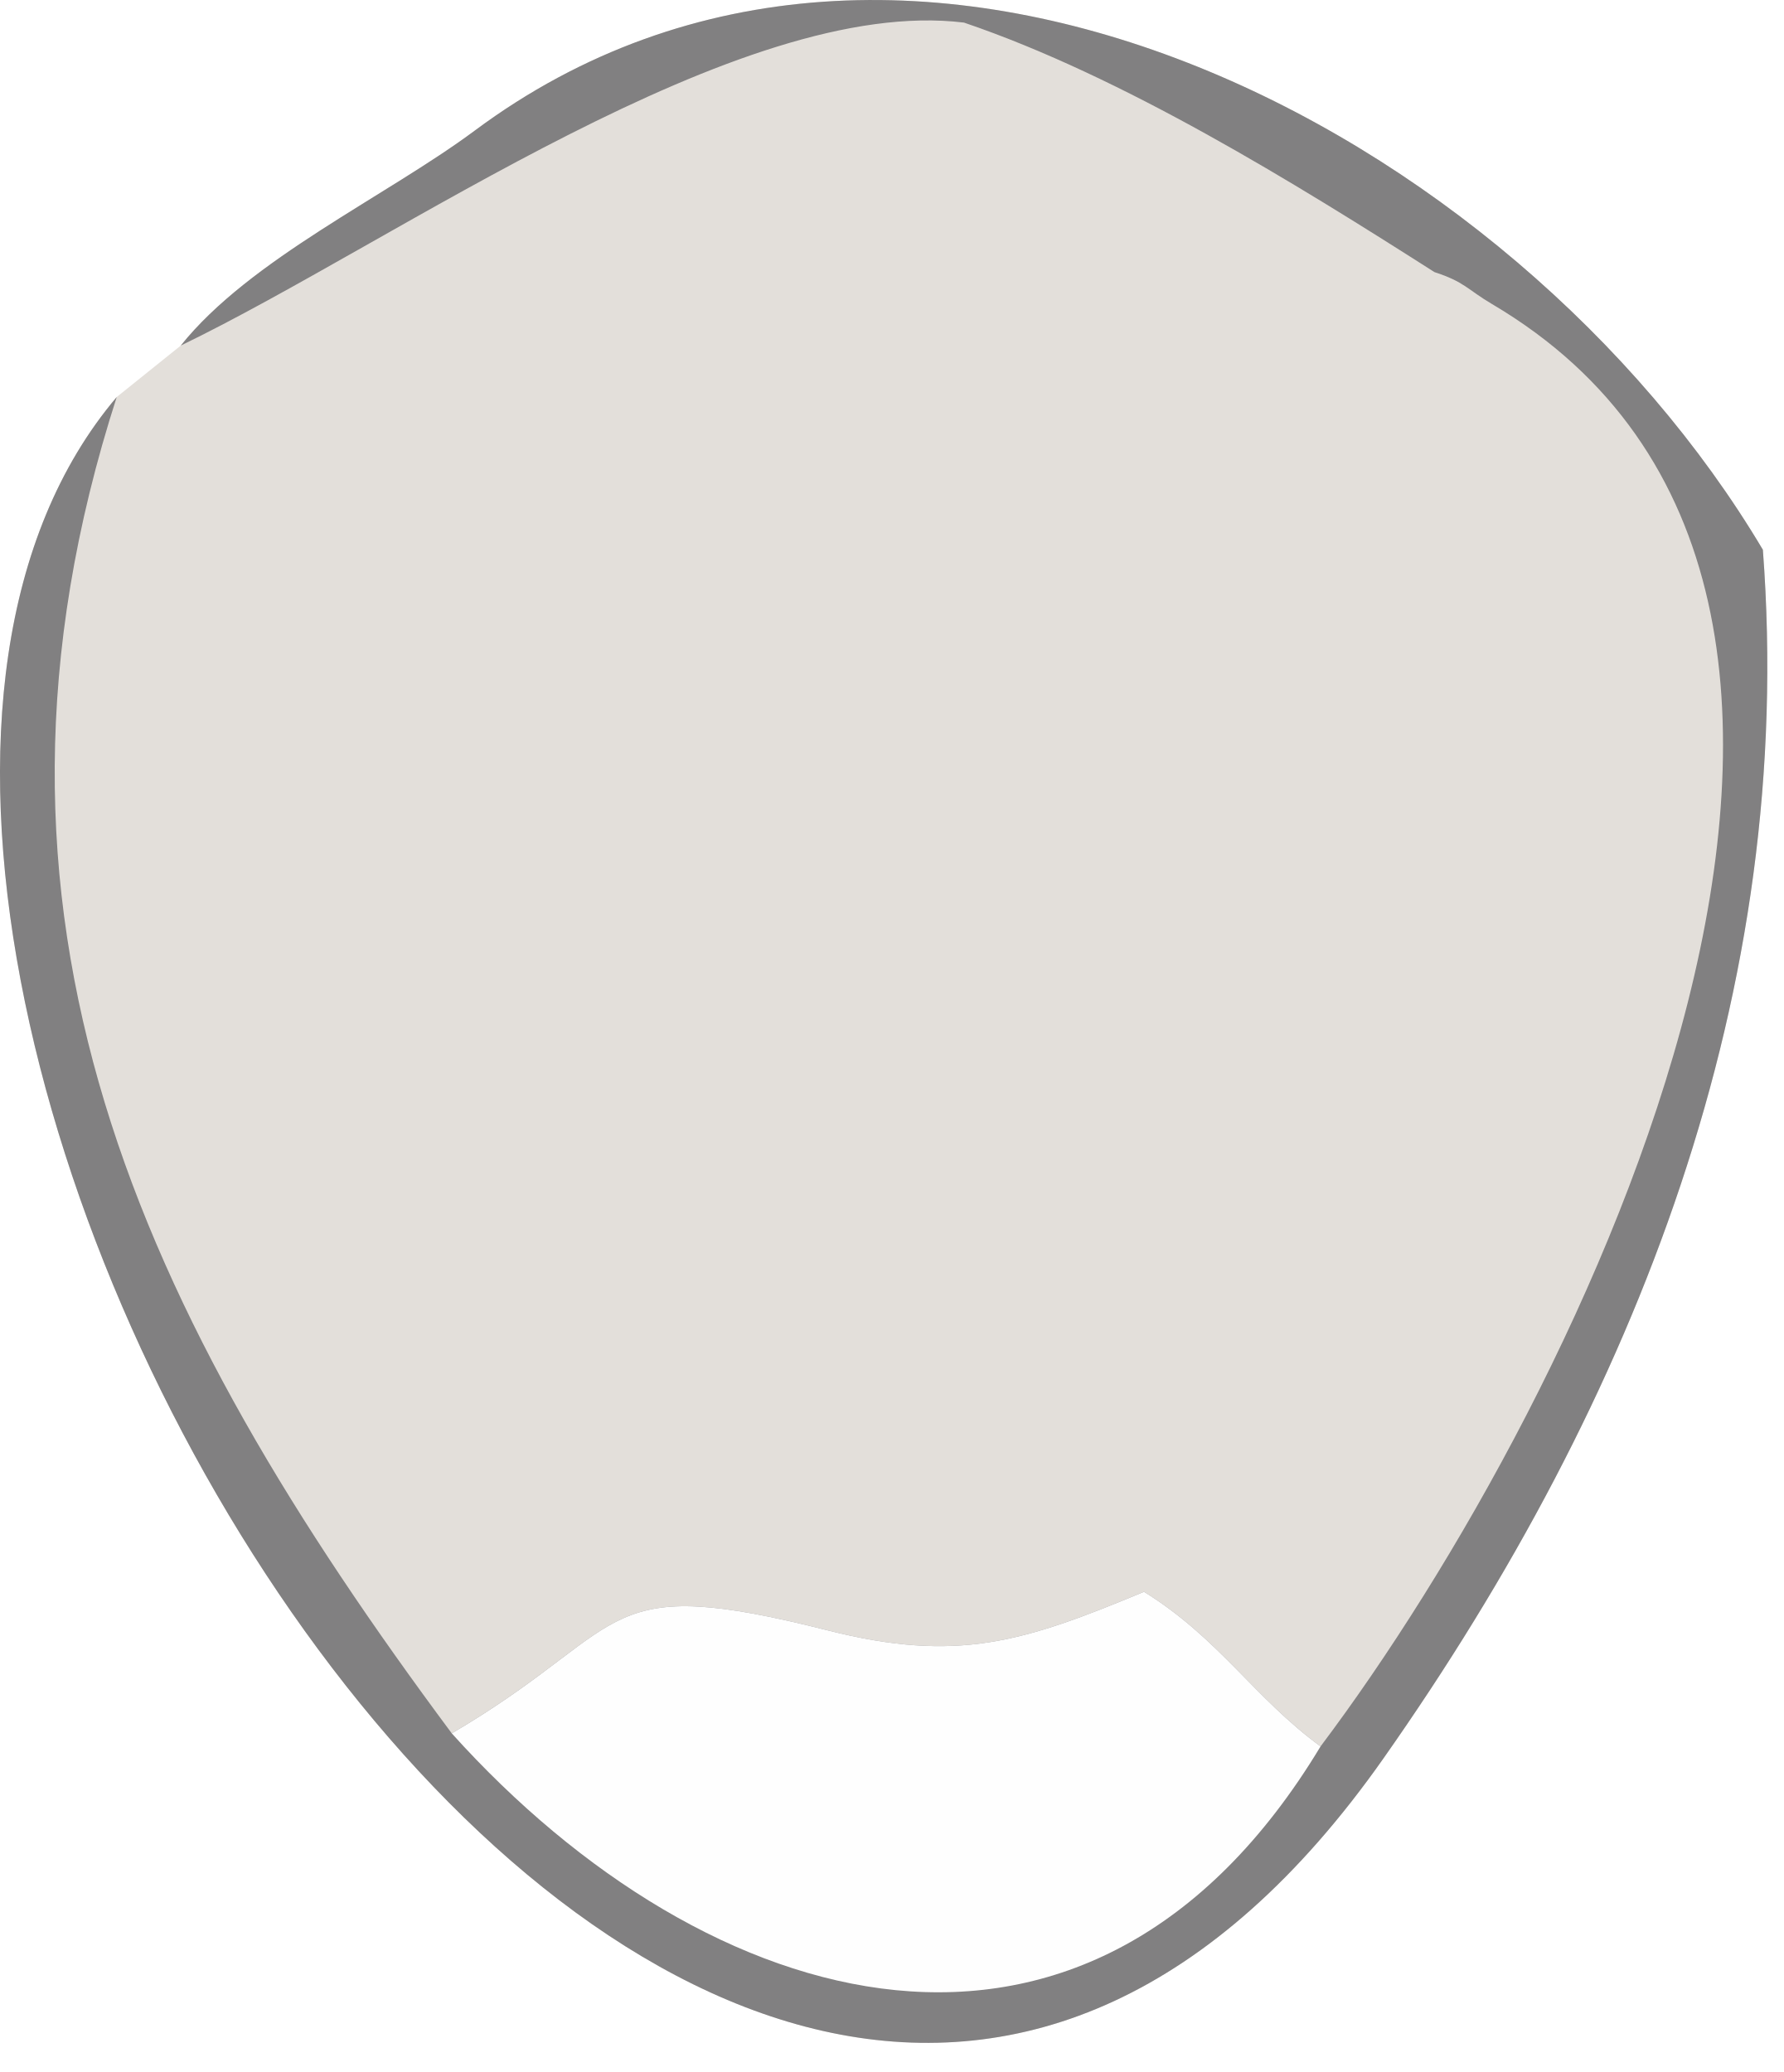
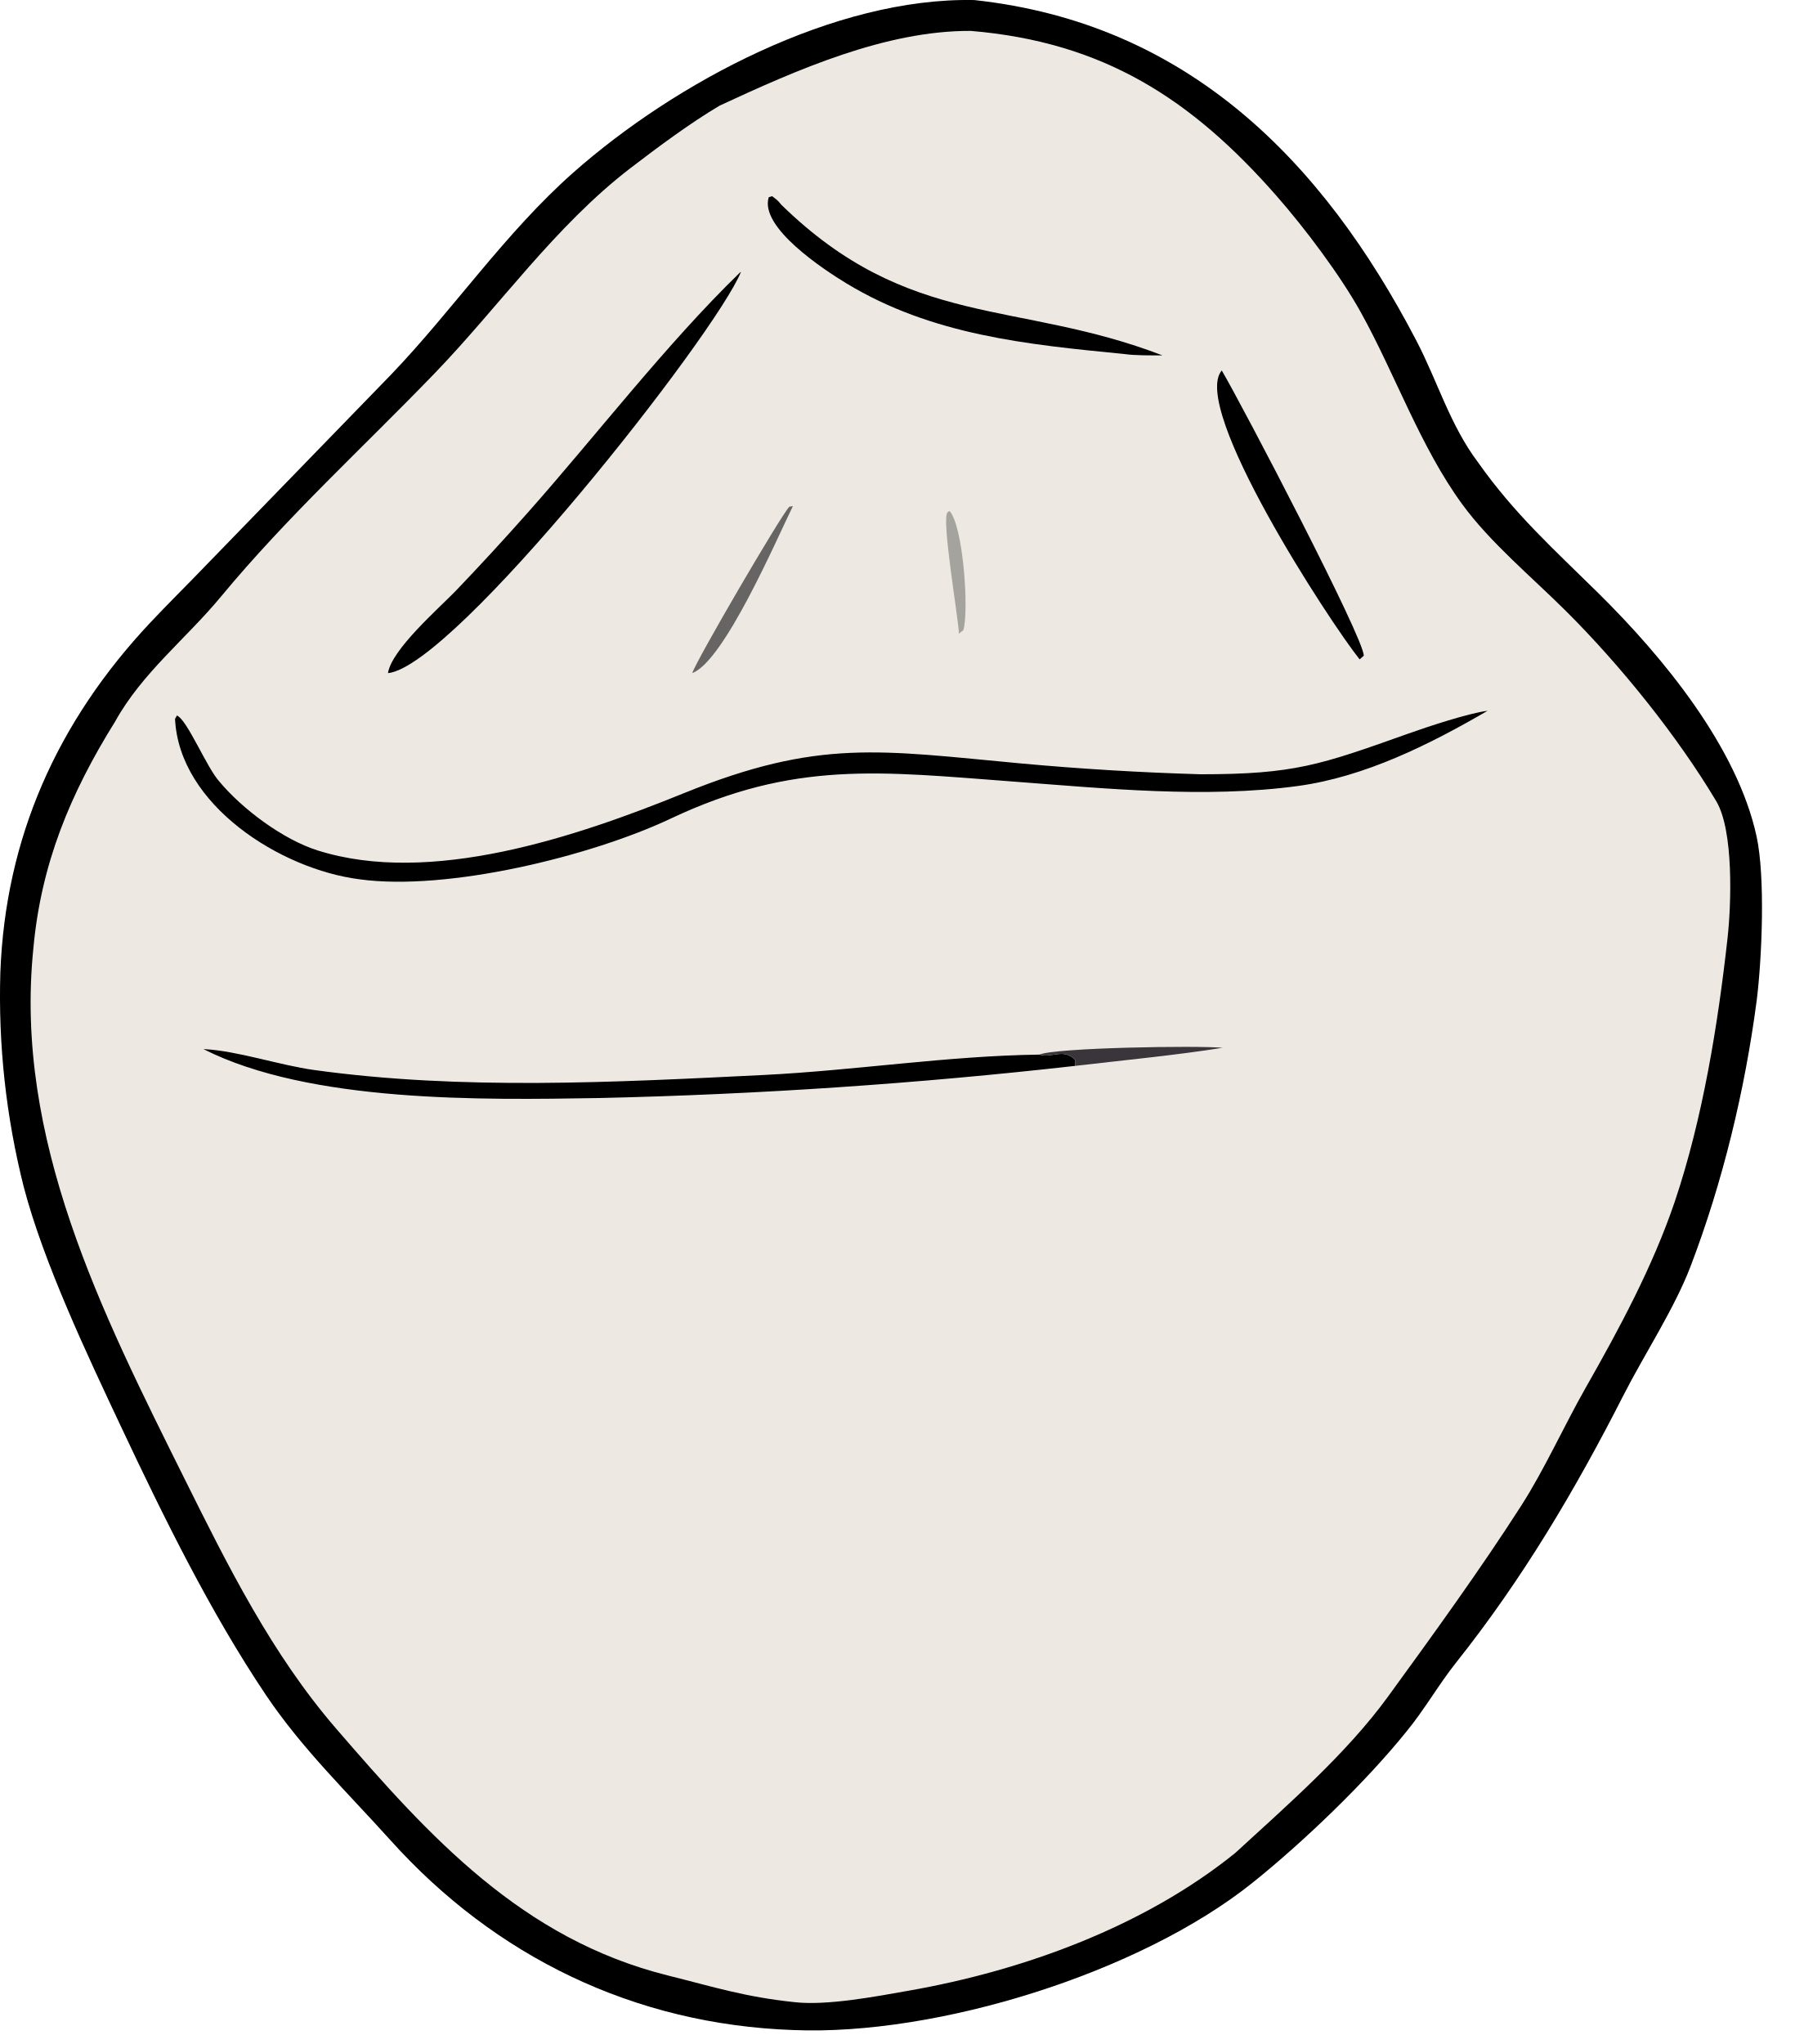
- <svg xmlns="http://www.w3.org/2000/svg" width="37" height="43" viewBox="0 0 37 43" fill="none">
-   <path d="M2.422 8.239C-7.324 19.758 14.56 56.618 28.703 36.493C33.96 29.013 37.273 20.573 36.576 11.409C31.395 2.689 18.793 -3.939 9.855 2.707C8.008 4.08 5.189 5.373 3.75 7.172L2.422 8.239Z" fill="#E3DFDA" />
-   <path d="M2.422 8.239C-7.324 19.758 14.56 56.618 28.703 36.493C33.96 29.013 37.273 20.573 36.576 11.409C31.395 2.689 18.793 -3.939 9.855 2.707C8.008 4.08 5.189 5.373 3.75 7.172C8.27 4.988 15.325 -0.105 20.001 0.469C23.3 1.59 26.848 3.788 29.762 5.647C30.389 5.85 30.44 6.005 30.958 6.311C41.078 12.286 32.855 28.991 27.399 36.243C26.017 35.231 25.298 34.002 23.736 33.034C21.229 34.079 19.862 34.516 17.174 33.835C12.449 32.638 13.111 33.698 9.651 35.806L9.373 35.972C2.909 27.278 -1.047 19.007 2.422 8.239Z" fill="#818081" />
-   <path d="M9.373 35.972C14.691 41.882 22.615 44.184 27.399 36.243C26.017 35.231 25.298 34.002 23.736 33.034C21.229 34.079 19.862 34.516 17.174 33.835C12.448 32.638 13.111 33.698 9.651 35.806L9.373 35.972Z" fill="#FEFEFE" />
+ <svg xmlns="http://www.w3.org/2000/svg" width="36" height="41" viewBox="0 0 36 41" fill="none">
+   <path d="M15.917 40.72C18.802 40.84 22.871 39.575 25.131 37.765C26.145 36.953 27.404 35.746 28.22 34.731C28.575 34.3 28.871 33.781 29.215 33.349C30.549 31.672 31.611 29.878 32.578 27.977C32.987 27.175 33.595 26.249 33.918 25.404C34.565 23.713 35.011 21.86 35.246 20.068C35.352 19.223 35.42 17.593 35.244 16.779C34.855 14.985 33.365 13.176 32.065 11.894C31.171 11.012 30.39 10.315 29.654 9.273C29.093 8.528 28.84 7.641 28.415 6.828C26.533 3.22 23.822 0.464 19.547 0.001C16.745 -0.056 13.545 1.656 11.501 3.463C10.139 4.667 9.089 6.216 7.854 7.506L4.133 11.339C3.764 11.725 3.382 12.098 3.016 12.488C1.15 14.474 0.108 16.8 0.007 19.507C-0.037 20.959 0.122 22.411 0.48 23.822C0.881 25.341 1.75 27.176 2.425 28.61C3.276 30.417 4.218 32.338 5.336 34.001C6.063 35.082 6.979 35.962 7.839 36.918C9.931 39.242 12.717 40.608 15.917 40.72Z" fill="black" />
+   <path d="M15.935 40.16C16.588 40.236 17.578 40.046 18.23 39.931C20.539 39.527 22.961 38.641 24.785 37.167C25.827 36.21 27.012 35.18 27.844 34.038C28.74 32.807 29.703 31.479 30.523 30.2C30.988 29.475 31.384 28.594 31.811 27.843C32.494 26.643 33.158 25.41 33.601 24.107C34.163 22.439 34.467 20.559 34.661 18.818C34.737 18.135 34.786 16.661 34.435 16.072C33.653 14.761 32.511 13.343 31.415 12.253C30.723 11.565 29.901 10.885 29.338 10.115C28.5 8.969 27.993 7.509 27.306 6.27C26.894 5.525 26.181 4.577 25.61 3.927C23.899 1.977 22.134 0.843 19.48 0.62C17.773 0.61 15.984 1.402 14.44 2.118C13.841 2.473 13.201 2.95 12.655 3.368C11.137 4.531 10.012 6.151 8.717 7.492C7.28 8.981 5.76 10.365 4.432 11.969C3.737 12.809 2.85 13.497 2.31 14.473C1.411 15.915 0.823 17.327 0.669 19.028C0.28 22.848 2.041 26.325 3.698 29.653C4.569 31.405 5.451 33.178 6.745 34.675C8.617 36.842 10.473 38.897 13.406 39.627C14.328 39.857 14.945 40.056 15.935 40.16Z" fill="#EDE9E2" />
+   <path d="M7.217 17.638C8.982 17.88 11.86 17.174 13.457 16.42C15.934 15.25 17.666 15.477 20.328 15.677C22.168 15.815 24.192 16.018 26.04 15.766C27.383 15.583 28.68 14.936 29.847 14.257C29.454 14.308 28.642 14.578 28.262 14.713C26.488 15.345 25.969 15.531 24.09 15.531C22.887 15.496 21.686 15.424 20.488 15.314C17.653 15.052 16.431 14.811 13.717 15.912C11.564 16.786 8.634 17.777 6.368 17.057C5.677 16.838 4.862 16.229 4.404 15.68C4.144 15.395 3.76 14.442 3.55 14.352L3.512 14.42C3.593 16.143 5.621 17.436 7.217 17.638Z" fill="black" />
+   <path d="M4.082 21.044C6.213 22.121 9.662 22.065 12.025 22.025C15.216 21.953 18.401 21.738 21.572 21.38L21.576 21.264C21.334 21.015 21.117 21.231 20.856 21.154C19.014 21.178 17.154 21.472 15.319 21.563C12.331 21.71 9.267 21.874 6.296 21.462C5.612 21.367 4.755 21.077 4.103 21.045L4.082 21.044Z" fill="black" />
+   <path d="M7.784 13.502C9.113 13.373 14.348 6.728 14.867 5.453C14.859 5.459 14.851 5.465 14.842 5.471C13.357 6.912 11.928 8.777 10.571 10.303C10.104 10.829 9.628 11.347 9.141 11.855C8.785 12.221 7.857 13.03 7.784 13.502Z" fill="black" />
+   <path d="M22.547 7.1C22.785 7.134 23.078 7.127 23.324 7.129C20.402 6.004 18.242 6.612 15.676 4.107C15.604 4.017 15.584 4.005 15.491 3.935L15.424 3.956C15.234 4.563 16.536 5.413 16.982 5.684C18.698 6.723 20.595 6.909 22.547 7.1Z" fill="black" />
+   <path d="M27.279 13.226L27.362 13.153C27.374 12.815 24.926 8.132 24.513 7.431C23.876 8.18 26.668 12.462 27.279 13.226Z" fill="black" />
+   <path d="M13.89 13.501C14.53 13.262 15.573 10.836 15.909 10.151L15.837 10.164C15.669 10.334 13.954 13.273 13.89 13.501Z" fill="#676464" />
+   <path d="M21.572 21.38C22.493 21.272 23.626 21.163 24.53 21.017C24.03 20.97 21.182 21.013 20.856 21.154C21.117 21.231 21.334 21.015 21.576 21.264L21.572 21.38Z" fill="#3A353A" />
+   <path d="M19.24 12.711L19.329 12.639C19.445 12.235 19.324 10.545 19.052 10.251C19.033 10.259 19.026 10.261 19.01 10.279C18.886 10.416 19.224 12.361 19.24 12.711Z" fill="#A4A39E" />
</svg>
